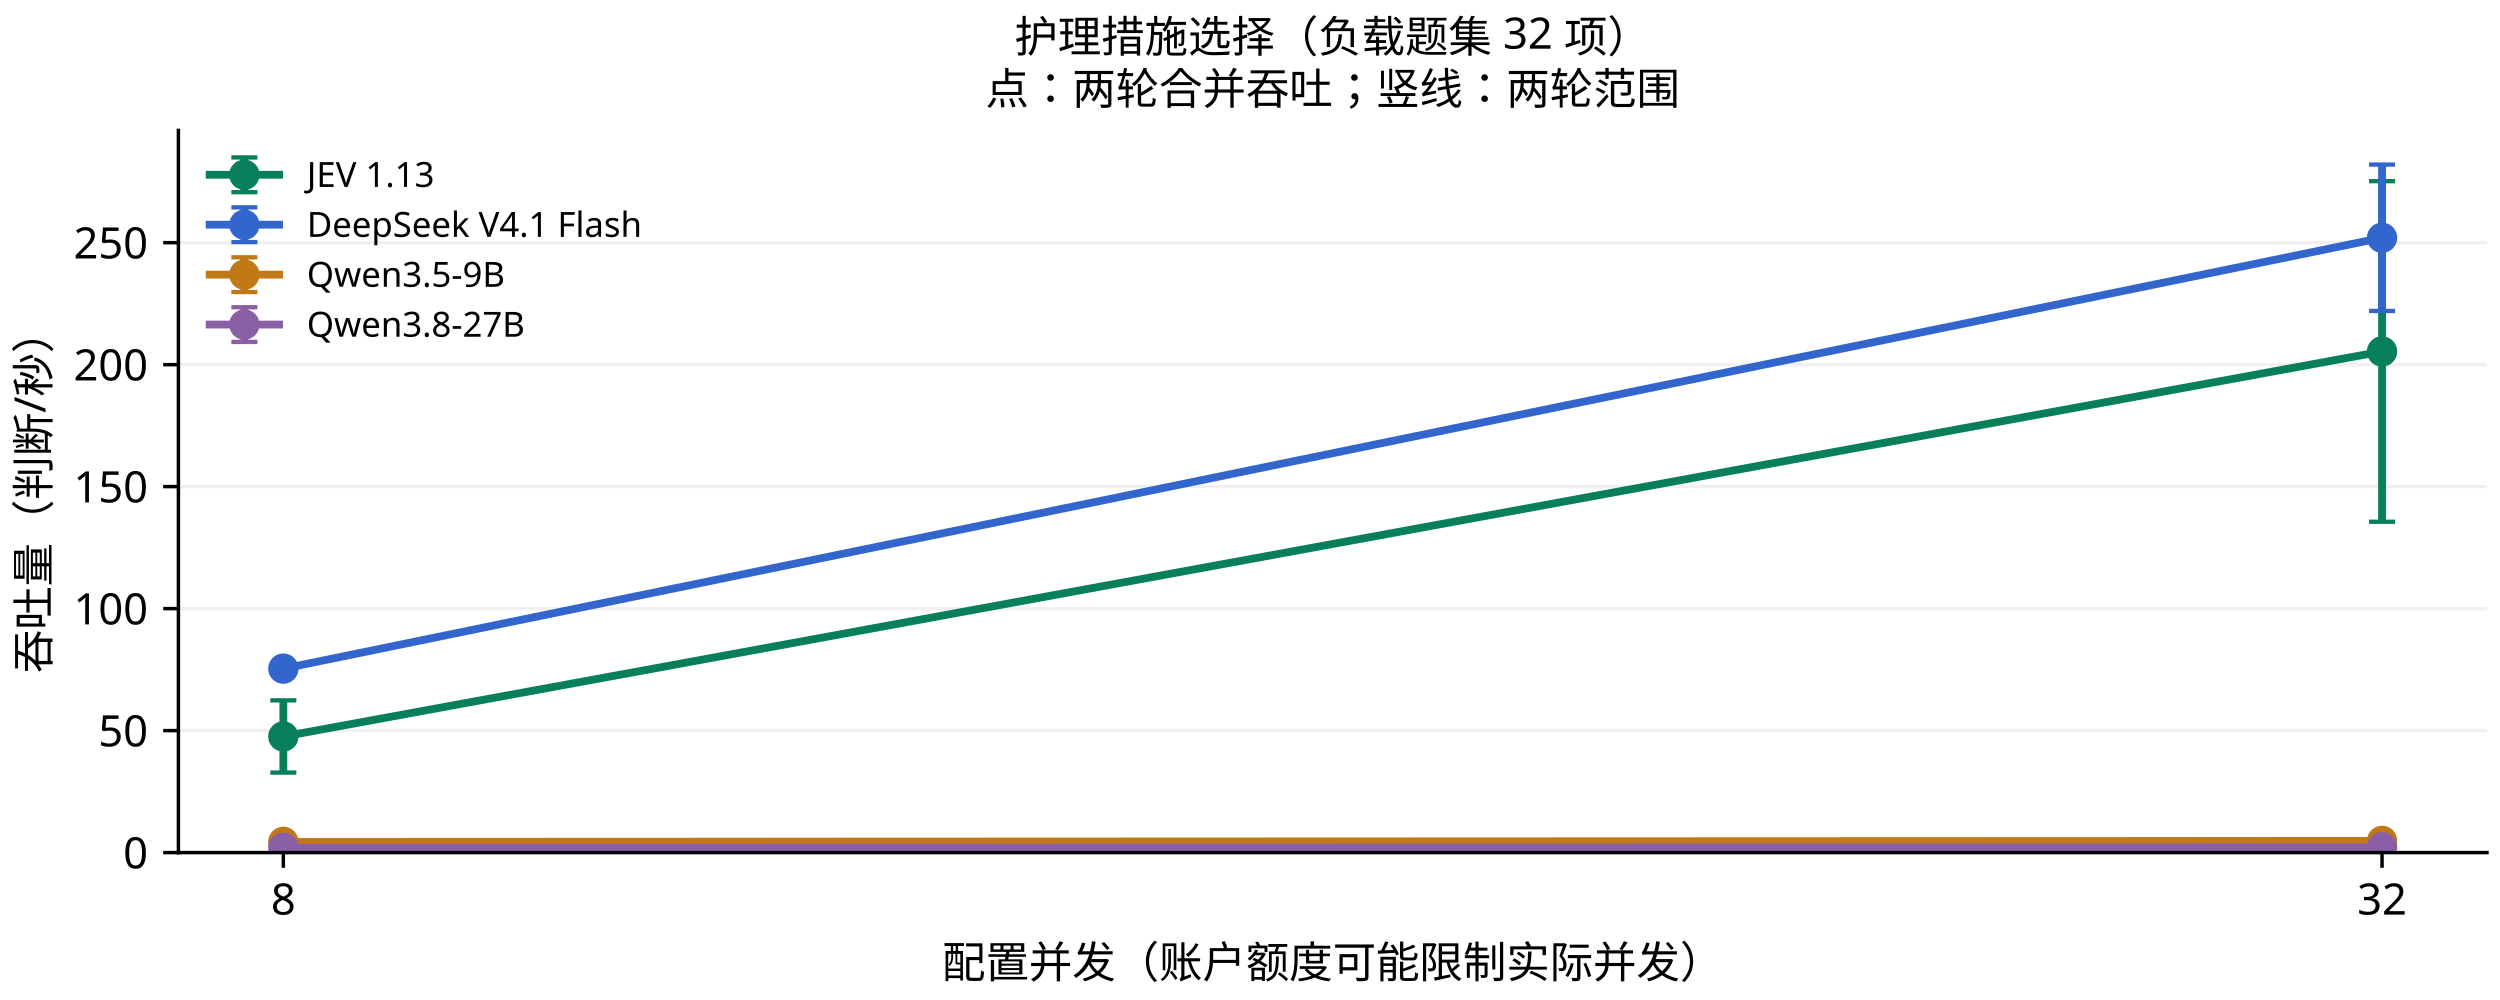
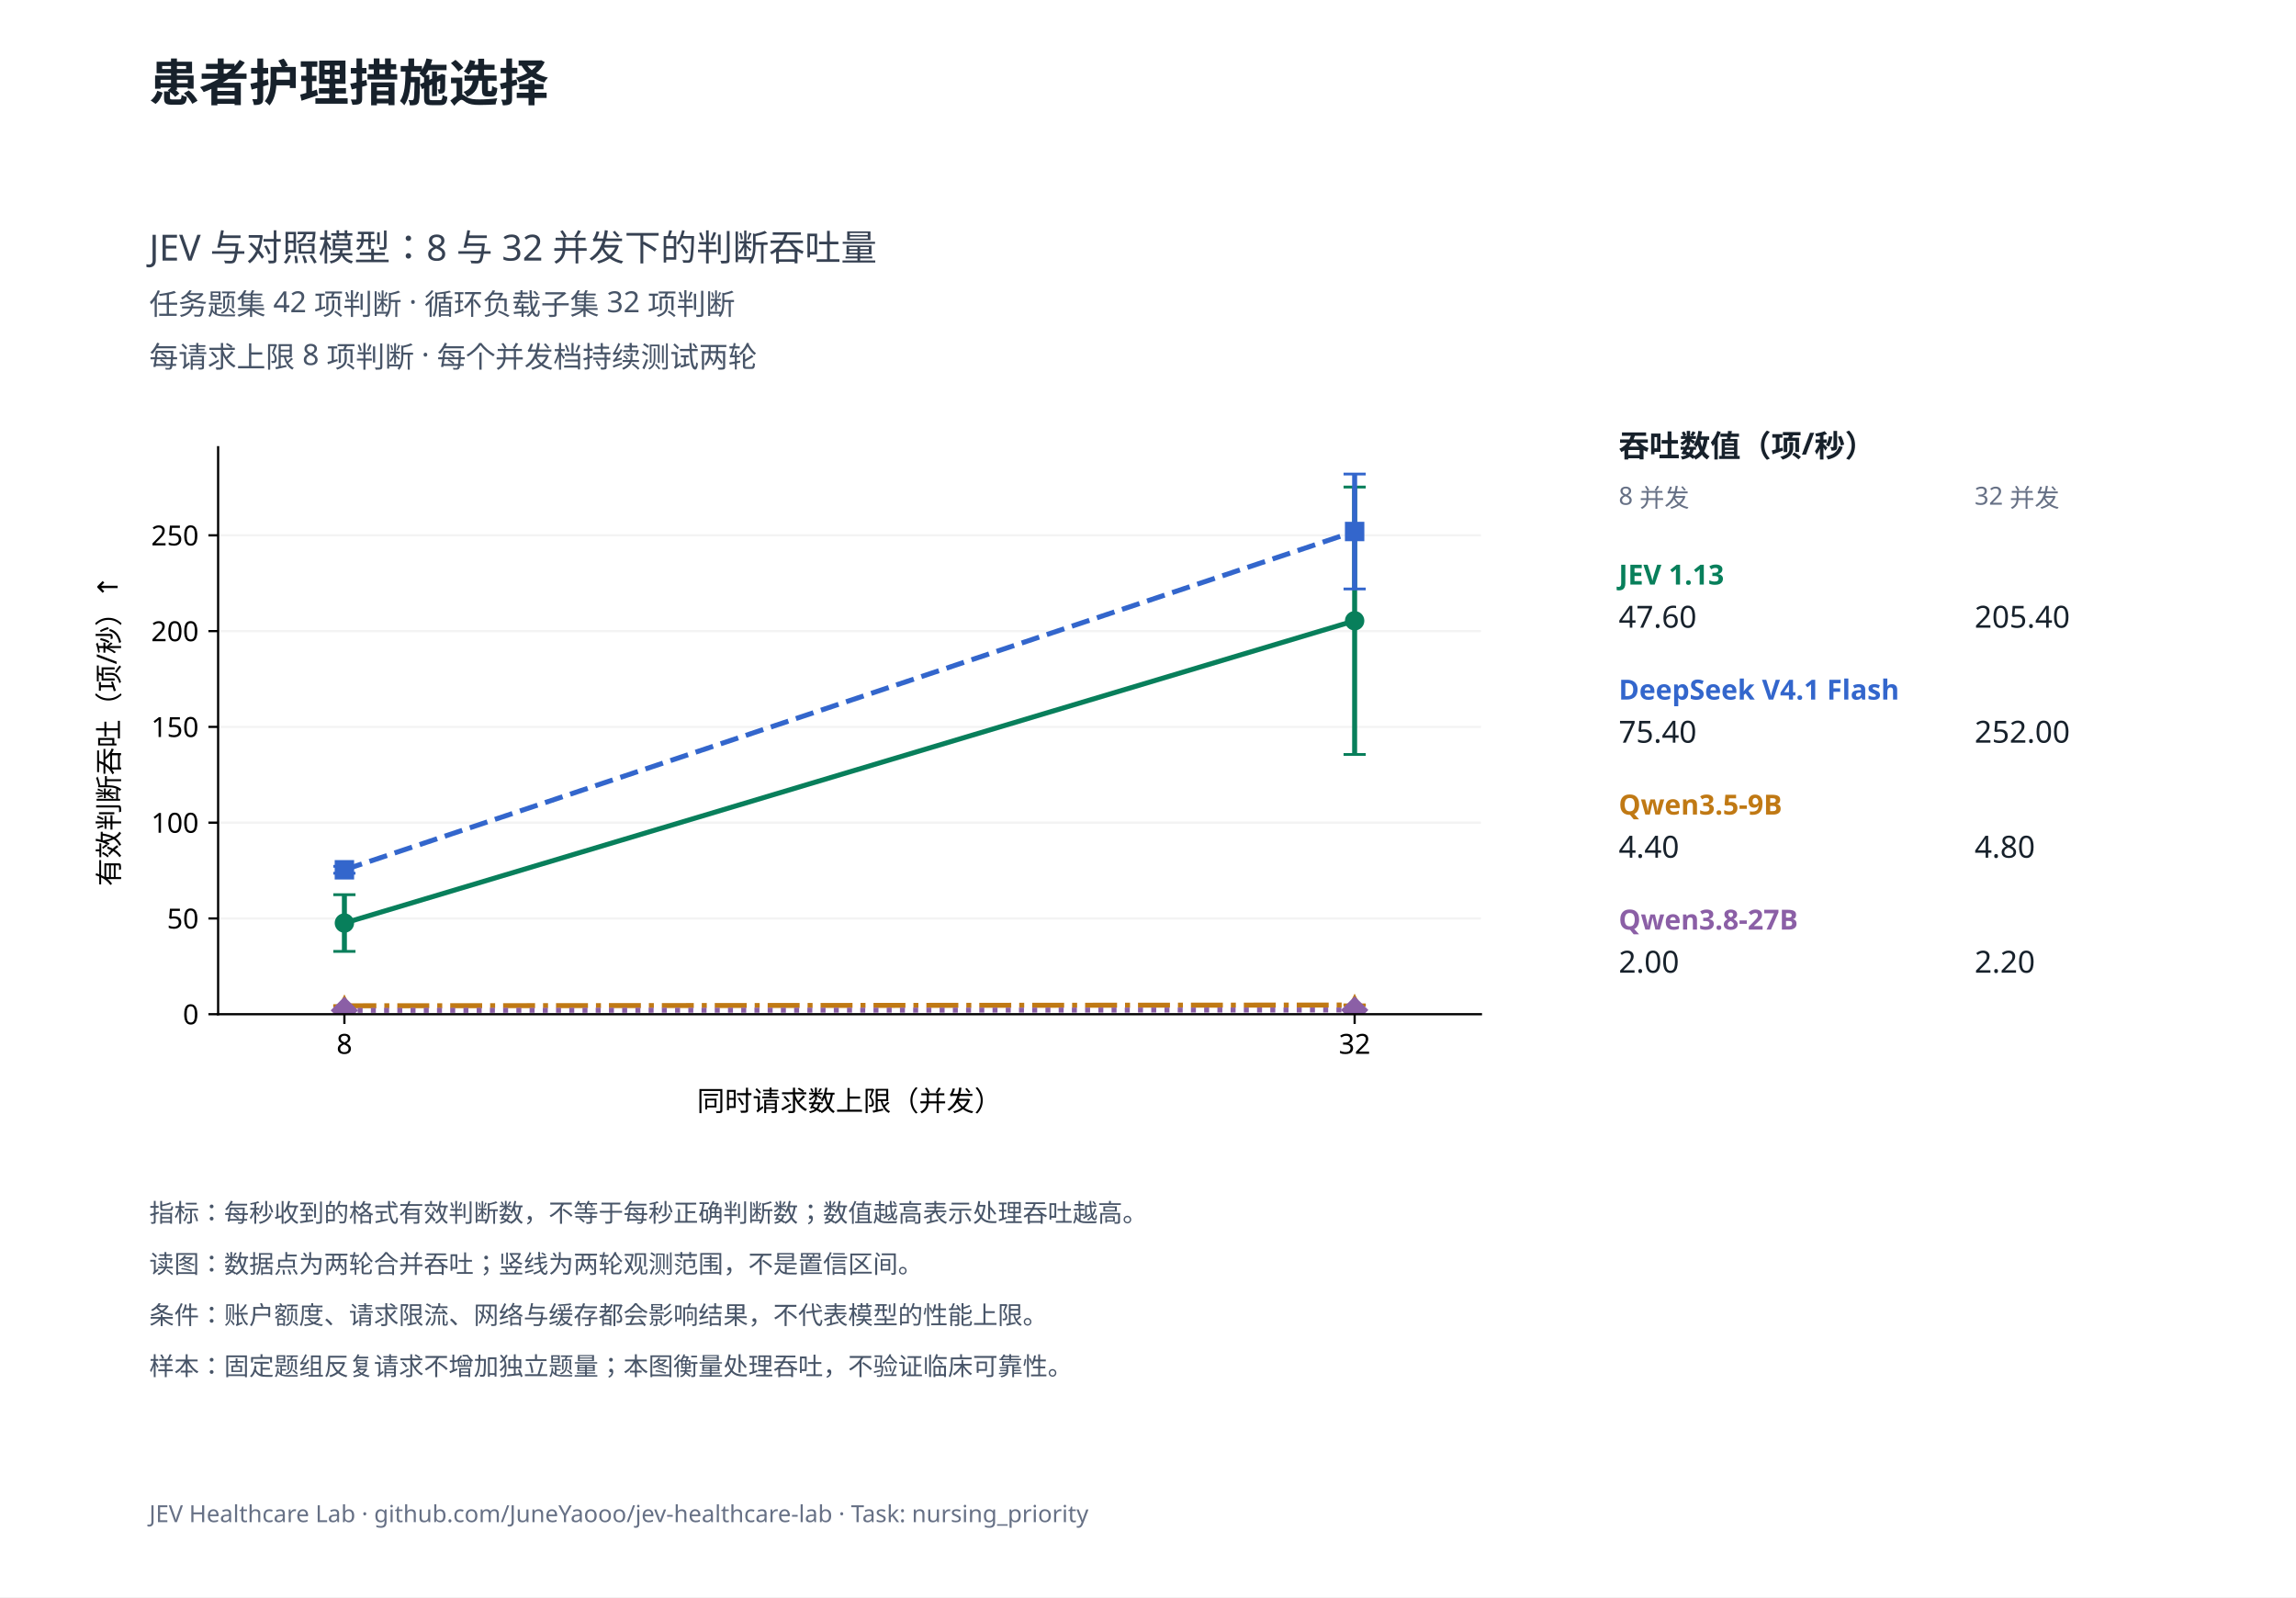
- <svg xmlns="http://www.w3.org/2000/svg" xmlns:xlink="http://www.w3.org/1999/xlink" width="576pt" height="230.4pt" viewBox="0 0 576 230.4" version="1.1">
+ <svg xmlns="http://www.w3.org/2000/svg" xmlns:xlink="http://www.w3.org/1999/xlink" width="828pt" height="576pt" viewBox="0 0 828 576" version="1.1">
  <defs>
    <style type="text/css">*{stroke-linejoin: round; stroke-linecap: butt}</style>
  </defs>
  <g id="figure_1">
    <g id="patch_1">
-       <path d="M 0 230.4 L 576 230.4 L 576 0 L 0 0 z " style="fill: #ffffff" />
+       <path d="M 0 576 L 828 576 L 828 0 L 0 0 z " style="fill: #ffffff" />
    </g>
    <g id="axes_1">
      <g id="patch_2">
-         <path d="M 41.103 196.439 L 573 196.439 L 573 30.047 L 41.103 30.047 z " style="fill: #ffffff" />
+         <path d="M 78.66 365.76 L 534.06 365.76 L 534.06 161.28 L 78.66 161.28 z " style="fill: #ffffff" />
      </g>
      <g id="matplotlib.axis_1">
        <g id="xtick_1">
          <g id="line2d_1">
            <defs>
-               <path id="md4ba113dfa" d="M 0 0 L 0 3.5 " style="stroke: #000000; stroke-width: 0.8" />
+               <path id="m2cac955526" d="M 0 0 L 0 3.5 " style="stroke: #000000; stroke-width: 0.8" />
            </defs>
            <g>
-               <use xlink:href="#md4ba113dfa" x="65.28" y="196.439" style="stroke: #000000; stroke-width: 0.8" />
+               <use xlink:href="#m2cac955526" x="124.2" y="365.76" style="stroke: #000000; stroke-width: 0.8" />
            </g>
          </g>
          <g id="text_1">
-             <text style="font-size: 10px; font-family: 'Arial Unicode MS'; text-anchor: middle" x="65.28" y="210.719" transform="rotate(-0 65.28047 210.7189)">8</text>
+             <text style="font-size: 10px; font-family: 'Arial Unicode MS'; text-anchor: middle" x="124.2" y="380.04" transform="rotate(-0 124.2 380.0403)">8</text>
          </g>
        </g>
        <g id="xtick_2">
          <g id="line2d_2">
            <g>
-               <use xlink:href="#md4ba113dfa" x="548.823" y="196.439" style="stroke: #000000; stroke-width: 0.8" />
+               <use xlink:href="#m2cac955526" x="488.52" y="365.76" style="stroke: #000000; stroke-width: 0.8" />
            </g>
          </g>
          <g id="text_2">
-             <text style="font-size: 10px; font-family: 'Arial Unicode MS'; text-anchor: middle" x="548.823" y="210.719" transform="rotate(-0 548.8227 210.7189)">32</text>
+             <text style="font-size: 10px; font-family: 'Arial Unicode MS'; text-anchor: middle" x="488.52" y="380.04" transform="rotate(-0 488.52 380.0403)">32</text>
          </g>
        </g>
        <g id="text_3">
-           <text style="font-size: 10px; font-family: 'Arial Unicode MS'; text-anchor: middle" x="307.052" y="225.3" transform="rotate(-0 307.0516 225.2998)">配置并发（账户额度可能限制实际并发）</text>
+           <text style="font-size: 10px; font-family: 'Arial Unicode MS'; text-anchor: middle" x="306.36" y="400.621" transform="rotate(-0 306.36 400.6211)">同时请求数上限（并发）</text>
        </g>
      </g>
      <g id="matplotlib.axis_2">
        <g id="ytick_1">
          <g id="line2d_3">
-             <path d="M 41.103 196.439 L 573 196.439 " clip-path="url(#p07539db39d)" style="fill: none; stroke: #b0b0b0; stroke-opacity: 0.18; stroke-width: 0.8; stroke-linecap: square" />
+             <path d="M 78.66 365.76 L 534.06 365.76 " clip-path="url(#p594008b3dc)" style="fill: none; stroke: #b0b0b0; stroke-opacity: 0.16; stroke-width: 0.8; stroke-linecap: square" />
          </g>
          <g id="line2d_4">
            <defs>
-               <path id="m6656206ceb" d="M 0 0 L -3.5 0 " style="stroke: #000000; stroke-width: 0.8" />
+               <path id="m6cc6d38a8a" d="M 0 0 L -3.5 0 " style="stroke: #000000; stroke-width: 0.8" />
            </defs>
            <g>
-               <use xlink:href="#m6656206ceb" x="41.103" y="196.439" style="stroke: #000000; stroke-width: 0.8" />
+               <use xlink:href="#m6cc6d38a8a" x="78.66" y="365.76" style="stroke: #000000; stroke-width: 0.8" />
            </g>
          </g>
          <g id="text_4">
-             <text style="font-size: 10px; font-family: 'Arial Unicode MS'; text-anchor: end" x="34.103" y="200.079" transform="rotate(-0 34.10336 200.0788)">0</text>
+             <text style="font-size: 10px; font-family: 'Arial Unicode MS'; text-anchor: end" x="71.66" y="369.4" transform="rotate(-0 71.66 369.4001)">0</text>
          </g>
        </g>
        <g id="ytick_2">
          <g id="line2d_5">
-             <path d="M 41.103 168.332 L 573 168.332 " clip-path="url(#p07539db39d)" style="fill: none; stroke: #b0b0b0; stroke-opacity: 0.18; stroke-width: 0.8; stroke-linecap: square" />
+             <path d="M 78.66 331.219 L 534.06 331.219 " clip-path="url(#p594008b3dc)" style="fill: none; stroke: #b0b0b0; stroke-opacity: 0.16; stroke-width: 0.8; stroke-linecap: square" />
          </g>
          <g id="line2d_6">
            <g>
-               <use xlink:href="#m6656206ceb" x="41.103" y="168.332" style="stroke: #000000; stroke-width: 0.8" />
+               <use xlink:href="#m6cc6d38a8a" x="78.66" y="331.219" style="stroke: #000000; stroke-width: 0.8" />
            </g>
          </g>
          <g id="text_5">
-             <text style="font-size: 10px; font-family: 'Arial Unicode MS'; text-anchor: end" x="34.103" y="171.972" transform="rotate(-0 34.10336 171.972)">50</text>
+             <text style="font-size: 10px; font-family: 'Arial Unicode MS'; text-anchor: end" x="71.66" y="334.86" transform="rotate(-0 71.66 334.8596)">50</text>
          </g>
        </g>
        <g id="ytick_3">
          <g id="line2d_7">
-             <path d="M 41.103 140.225 L 573 140.225 " clip-path="url(#p07539db39d)" style="fill: none; stroke: #b0b0b0; stroke-opacity: 0.18; stroke-width: 0.8; stroke-linecap: square" />
+             <path d="M 78.66 296.679 L 534.06 296.679 " clip-path="url(#p594008b3dc)" style="fill: none; stroke: #b0b0b0; stroke-opacity: 0.16; stroke-width: 0.8; stroke-linecap: square" />
          </g>
          <g id="line2d_8">
            <g>
-               <use xlink:href="#m6656206ceb" x="41.103" y="140.225" style="stroke: #000000; stroke-width: 0.8" />
+               <use xlink:href="#m6cc6d38a8a" x="78.66" y="296.679" style="stroke: #000000; stroke-width: 0.8" />
            </g>
          </g>
          <g id="text_6">
-             <text style="font-size: 10px; font-family: 'Arial Unicode MS'; text-anchor: end" x="34.103" y="143.865" transform="rotate(-0 34.10336 143.8652)">100</text>
+             <text style="font-size: 10px; font-family: 'Arial Unicode MS'; text-anchor: end" x="71.66" y="300.319" transform="rotate(-0 71.66 300.3191)">100</text>
          </g>
        </g>
        <g id="ytick_4">
          <g id="line2d_9">
-             <path d="M 41.103 112.118 L 573 112.118 " clip-path="url(#p07539db39d)" style="fill: none; stroke: #b0b0b0; stroke-opacity: 0.18; stroke-width: 0.8; stroke-linecap: square" />
+             <path d="M 78.66 262.138 L 534.06 262.138 " clip-path="url(#p594008b3dc)" style="fill: none; stroke: #b0b0b0; stroke-opacity: 0.16; stroke-width: 0.8; stroke-linecap: square" />
          </g>
          <g id="line2d_10">
            <g>
-               <use xlink:href="#m6656206ceb" x="41.103" y="112.118" style="stroke: #000000; stroke-width: 0.8" />
+               <use xlink:href="#m6cc6d38a8a" x="78.66" y="262.138" style="stroke: #000000; stroke-width: 0.8" />
            </g>
          </g>
          <g id="text_7">
-             <text style="font-size: 10px; font-family: 'Arial Unicode MS'; text-anchor: end" x="34.103" y="115.758" transform="rotate(-0 34.10336 115.7584)">150</text>
+             <text style="font-size: 10px; font-family: 'Arial Unicode MS'; text-anchor: end" x="71.66" y="265.779" transform="rotate(-0 71.66 265.7785)">150</text>
          </g>
        </g>
        <g id="ytick_5">
          <g id="line2d_11">
-             <path d="M 41.103 84.012 L 573 84.012 " clip-path="url(#p07539db39d)" style="fill: none; stroke: #b0b0b0; stroke-opacity: 0.18; stroke-width: 0.8; stroke-linecap: square" />
+             <path d="M 78.66 227.598 L 534.06 227.598 " clip-path="url(#p594008b3dc)" style="fill: none; stroke: #b0b0b0; stroke-opacity: 0.16; stroke-width: 0.8; stroke-linecap: square" />
          </g>
          <g id="line2d_12">
            <g>
-               <use xlink:href="#m6656206ceb" x="41.103" y="84.012" style="stroke: #000000; stroke-width: 0.8" />
+               <use xlink:href="#m6cc6d38a8a" x="78.66" y="227.598" style="stroke: #000000; stroke-width: 0.8" />
            </g>
          </g>
          <g id="text_8">
-             <text style="font-size: 10px; font-family: 'Arial Unicode MS'; text-anchor: end" x="34.103" y="87.652" transform="rotate(-0 34.10336 87.65167)">200</text>
+             <text style="font-size: 10px; font-family: 'Arial Unicode MS'; text-anchor: end" x="71.66" y="231.238" transform="rotate(-0 71.66 231.238)">200</text>
          </g>
        </g>
        <g id="ytick_6">
          <g id="line2d_13">
-             <path d="M 41.103 55.905 L 573 55.905 " clip-path="url(#p07539db39d)" style="fill: none; stroke: #b0b0b0; stroke-opacity: 0.18; stroke-width: 0.8; stroke-linecap: square" />
+             <path d="M 78.66 193.057 L 534.06 193.057 " clip-path="url(#p594008b3dc)" style="fill: none; stroke: #b0b0b0; stroke-opacity: 0.16; stroke-width: 0.8; stroke-linecap: square" />
          </g>
          <g id="line2d_14">
            <g>
-               <use xlink:href="#m6656206ceb" x="41.103" y="55.905" style="stroke: #000000; stroke-width: 0.8" />
+               <use xlink:href="#m6cc6d38a8a" x="78.66" y="193.057" style="stroke: #000000; stroke-width: 0.8" />
            </g>
          </g>
          <g id="text_9">
-             <text style="font-size: 10px; font-family: 'Arial Unicode MS'; text-anchor: end" x="34.103" y="59.545" transform="rotate(-0 34.10336 59.5449)">250</text>
+             <text style="font-size: 10px; font-family: 'Arial Unicode MS'; text-anchor: end" x="71.66" y="196.697" transform="rotate(-0 71.66 196.6974)">250</text>
          </g>
        </g>
        <g id="text_10">
-           <text style="font-size: 10px; font-family: 'Arial Unicode MS'; text-anchor: middle" x="11.321" y="113.243" transform="rotate(-90 11.32055 113.2426)">吞吐量（判断/秒）</text>
+           <text style="font-size: 10px; font-family: 'Arial Unicode MS'; text-anchor: middle" x="42.877" y="263.52" transform="rotate(-90 42.87719 263.52)">有效判断吞吐（项/秒）↑</text>
        </g>
      </g>
      <g id="LineCollection_1">
-         <path d="M 65.28 178.001 L 65.28 161.361 " clip-path="url(#p07539db39d)" style="fill: none; stroke: #087f5b; stroke-width: 1.8" />
-         <path d="M 548.823 120.213 L 548.823 41.739 " clip-path="url(#p07539db39d)" style="fill: none; stroke: #087f5b; stroke-width: 1.8" />
+         <path d="M 124.2 343.101 L 124.2 322.653 " clip-path="url(#p594008b3dc)" style="fill: none; stroke: #087f5b; stroke-width: 1.8" />
+         <path d="M 488.52 272.086 L 488.52 175.649 " clip-path="url(#p594008b3dc)" style="fill: none; stroke: #087f5b; stroke-width: 1.8" />
      </g>
      <g id="line2d_15">
        <defs>
-           <path id="m0d1a31d512" d="M 3 0 L -3 -0 " style="stroke: #087f5b" />
-         </defs>
-         <g clip-path="url(#p07539db39d)">
-           <use xlink:href="#m0d1a31d512" x="65.28" y="178.001" style="fill: #087f5b; stroke: #087f5b" />
-           <use xlink:href="#m0d1a31d512" x="548.823" y="120.213" style="fill: #087f5b; stroke: #087f5b" />
+           <path id="m3888f62fde" d="M 4 0 L -4 -0 " style="stroke: #087f5b" />
+         </defs>
+         <g clip-path="url(#p594008b3dc)">
+           <use xlink:href="#m3888f62fde" x="124.2" y="343.101" style="fill: #087f5b; stroke: #087f5b" />
+           <use xlink:href="#m3888f62fde" x="488.52" y="272.086" style="fill: #087f5b; stroke: #087f5b" />
        </g>
      </g>
      <g id="line2d_16">
-         <g clip-path="url(#p07539db39d)">
-           <use xlink:href="#m0d1a31d512" x="65.28" y="161.361" style="fill: #087f5b; stroke: #087f5b" />
-           <use xlink:href="#m0d1a31d512" x="548.823" y="41.739" style="fill: #087f5b; stroke: #087f5b" />
+         <g clip-path="url(#p594008b3dc)">
+           <use xlink:href="#m3888f62fde" x="124.2" y="322.653" style="fill: #087f5b; stroke: #087f5b" />
+           <use xlink:href="#m3888f62fde" x="488.52" y="175.649" style="fill: #087f5b; stroke: #087f5b" />
        </g>
      </g>
      <g id="LineCollection_2">
-         <path d="M 65.28 155.065 L 65.28 153.042 " clip-path="url(#p07539db39d)" style="fill: none; stroke: #3366cc; stroke-width: 1.8" />
-         <path d="M 548.823 71.645 L 548.823 37.916 " clip-path="url(#p07539db39d)" style="fill: none; stroke: #3366cc; stroke-width: 1.8" />
+         <path d="M 124.2 314.916 L 124.2 312.429 " clip-path="url(#p594008b3dc)" style="fill: none; stroke: #3366cc; stroke-width: 1.8" />
+         <path d="M 488.52 212.4 L 488.52 170.951 " clip-path="url(#p594008b3dc)" style="fill: none; stroke: #3366cc; stroke-width: 1.8" />
      </g>
      <g id="line2d_17">
        <defs>
-           <path id="m417dc2130c" d="M 3 0 L -3 -0 " style="stroke: #3366cc" />
-         </defs>
-         <g clip-path="url(#p07539db39d)">
-           <use xlink:href="#m417dc2130c" x="65.28" y="155.065" style="fill: #3366cc; stroke: #3366cc" />
-           <use xlink:href="#m417dc2130c" x="548.823" y="71.645" style="fill: #3366cc; stroke: #3366cc" />
+           <path id="ma02be16d37" d="M 4 0 L -4 -0 " style="stroke: #3366cc" />
+         </defs>
+         <g clip-path="url(#p594008b3dc)">
+           <use xlink:href="#ma02be16d37" x="124.2" y="314.916" style="fill: #3366cc; stroke: #3366cc" />
+           <use xlink:href="#ma02be16d37" x="488.52" y="212.4" style="fill: #3366cc; stroke: #3366cc" />
        </g>
      </g>
      <g id="line2d_18">
-         <g clip-path="url(#p07539db39d)">
-           <use xlink:href="#m417dc2130c" x="65.28" y="153.042" style="fill: #3366cc; stroke: #3366cc" />
-           <use xlink:href="#m417dc2130c" x="548.823" y="37.916" style="fill: #3366cc; stroke: #3366cc" />
+         <g clip-path="url(#p594008b3dc)">
+           <use xlink:href="#ma02be16d37" x="124.2" y="312.429" style="fill: #3366cc; stroke: #3366cc" />
+           <use xlink:href="#ma02be16d37" x="488.52" y="170.951" style="fill: #3366cc; stroke: #3366cc" />
        </g>
      </g>
      <g id="LineCollection_3">
-         <path d="M 65.28 193.965 L 65.28 193.965 " clip-path="url(#p07539db39d)" style="fill: none; stroke: #c07914; stroke-width: 1.8" />
-         <path d="M 548.823 193.74 L 548.823 193.74 " clip-path="url(#p07539db39d)" style="fill: none; stroke: #c07914; stroke-width: 1.8" />
+         <path d="M 124.2 362.72 L 124.2 362.72 " clip-path="url(#p594008b3dc)" style="fill: none; stroke: #c07914; stroke-width: 1.8" />
+         <path d="M 488.52 362.444 L 488.52 362.444 " clip-path="url(#p594008b3dc)" style="fill: none; stroke: #c07914; stroke-width: 1.8" />
      </g>
      <g id="line2d_19">
        <defs>
-           <path id="meb4e0515c0" d="M 3 0 L -3 -0 " style="stroke: #c07914" />
-         </defs>
-         <g clip-path="url(#p07539db39d)">
-           <use xlink:href="#meb4e0515c0" x="65.28" y="193.965" style="fill: #c07914; stroke: #c07914" />
-           <use xlink:href="#meb4e0515c0" x="548.823" y="193.74" style="fill: #c07914; stroke: #c07914" />
+           <path id="m2f9472f4c3" d="M 4 0 L -4 -0 " style="stroke: #c07914" />
+         </defs>
+         <g clip-path="url(#p594008b3dc)">
+           <use xlink:href="#m2f9472f4c3" x="124.2" y="362.72" style="fill: #c07914; stroke: #c07914" />
+           <use xlink:href="#m2f9472f4c3" x="488.52" y="362.444" style="fill: #c07914; stroke: #c07914" />
        </g>
      </g>
      <g id="line2d_20">
-         <g clip-path="url(#p07539db39d)">
-           <use xlink:href="#meb4e0515c0" x="65.28" y="193.965" style="fill: #c07914; stroke: #c07914" />
-           <use xlink:href="#meb4e0515c0" x="548.823" y="193.74" style="fill: #c07914; stroke: #c07914" />
+         <g clip-path="url(#p594008b3dc)">
+           <use xlink:href="#m2f9472f4c3" x="124.2" y="362.72" style="fill: #c07914; stroke: #c07914" />
+           <use xlink:href="#m2f9472f4c3" x="488.52" y="362.444" style="fill: #c07914; stroke: #c07914" />
        </g>
      </g>
      <g id="LineCollection_4">
-         <path d="M 65.28 195.314 L 65.28 195.314 " clip-path="url(#p07539db39d)" style="fill: none; stroke: #8b5fa6; stroke-width: 1.8" />
-         <path d="M 548.823 195.314 L 548.823 195.09 " clip-path="url(#p07539db39d)" style="fill: none; stroke: #8b5fa6; stroke-width: 1.8" />
+         <path d="M 124.2 364.378 L 124.2 364.378 " clip-path="url(#p594008b3dc)" style="fill: none; stroke: #8b5fa6; stroke-width: 1.8" />
+         <path d="M 488.52 364.378 L 488.52 364.102 " clip-path="url(#p594008b3dc)" style="fill: none; stroke: #8b5fa6; stroke-width: 1.8" />
      </g>
      <g id="line2d_21">
        <defs>
-           <path id="mb326a6a79f" d="M 3 0 L -3 -0 " style="stroke: #8b5fa6" />
-         </defs>
-         <g clip-path="url(#p07539db39d)">
-           <use xlink:href="#mb326a6a79f" x="65.28" y="195.314" style="fill: #8b5fa6; stroke: #8b5fa6" />
-           <use xlink:href="#mb326a6a79f" x="548.823" y="195.314" style="fill: #8b5fa6; stroke: #8b5fa6" />
+           <path id="m5a82607447" d="M 4 0 L -4 -0 " style="stroke: #8b5fa6" />
+         </defs>
+         <g clip-path="url(#p594008b3dc)">
+           <use xlink:href="#m5a82607447" x="124.2" y="364.378" style="fill: #8b5fa6; stroke: #8b5fa6" />
+           <use xlink:href="#m5a82607447" x="488.52" y="364.378" style="fill: #8b5fa6; stroke: #8b5fa6" />
        </g>
      </g>
      <g id="line2d_22">
-         <g clip-path="url(#p07539db39d)">
-           <use xlink:href="#mb326a6a79f" x="65.28" y="195.314" style="fill: #8b5fa6; stroke: #8b5fa6" />
-           <use xlink:href="#mb326a6a79f" x="548.823" y="195.09" style="fill: #8b5fa6; stroke: #8b5fa6" />
+         <g clip-path="url(#p594008b3dc)">
+           <use xlink:href="#m5a82607447" x="124.2" y="364.378" style="fill: #8b5fa6; stroke: #8b5fa6" />
+           <use xlink:href="#m5a82607447" x="488.52" y="364.102" style="fill: #8b5fa6; stroke: #8b5fa6" />
        </g>
      </g>
      <g id="line2d_23">
-         <path d="M 65.28 169.681 L 548.823 80.976 " clip-path="url(#p07539db39d)" style="fill: none; stroke: #087f5b; stroke-width: 1.8; stroke-linecap: square" />
-         <defs>
-           <path id="m5ee6f826e1" d="M 0 3 C 0.796 3 1.559 2.684 2.121 2.121 C 2.684 1.559 3 0.796 3 0 C 3 -0.796 2.684 -1.559 2.121 -2.121 C 1.559 -2.684 0.796 -3 0 -3 C -0.796 -3 -1.559 -2.684 -2.121 -2.121 C -2.684 -1.559 -3 -0.796 -3 0 C -3 0.796 -2.684 1.559 -2.121 2.121 C -1.559 2.684 -0.796 3 0 3 z " style="stroke: #087f5b" />
-         </defs>
-         <g clip-path="url(#p07539db39d)">
-           <use xlink:href="#m5ee6f826e1" x="65.28" y="169.681" style="fill: #087f5b; stroke: #087f5b" />
-           <use xlink:href="#m5ee6f826e1" x="548.823" y="80.976" style="fill: #087f5b; stroke: #087f5b" />
+         <path d="M 124.2 332.877 L 488.52 223.867 " clip-path="url(#p594008b3dc)" style="fill: none; stroke: #087f5b; stroke-width: 1.8; stroke-linecap: square" />
+         <defs>
+           <path id="m2c42672964" d="M 0 3 C 0.796 3 1.559 2.684 2.121 2.121 C 2.684 1.559 3 0.796 3 0 C 3 -0.796 2.684 -1.559 2.121 -2.121 C 1.559 -2.684 0.796 -3 0 -3 C -0.796 -3 -1.559 -2.684 -2.121 -2.121 C -2.684 -1.559 -3 -0.796 -3 0 C -3 0.796 -2.684 1.559 -2.121 2.121 C -1.559 2.684 -0.796 3 0 3 z " style="stroke: #087f5b" />
+         </defs>
+         <g clip-path="url(#p594008b3dc)">
+           <use xlink:href="#m2c42672964" x="124.2" y="332.877" style="fill: #087f5b; stroke: #087f5b" />
+           <use xlink:href="#m2c42672964" x="488.52" y="223.867" style="fill: #087f5b; stroke: #087f5b" />
        </g>
      </g>
      <g id="line2d_24">
-         <path d="M 65.28 154.054 L 548.823 54.78 " clip-path="url(#p07539db39d)" style="fill: none; stroke: #3366cc; stroke-width: 1.8; stroke-linecap: square" />
-         <defs>
-           <path id="m2e45149eed" d="M 0 3 C 0.796 3 1.559 2.684 2.121 2.121 C 2.684 1.559 3 0.796 3 0 C 3 -0.796 2.684 -1.559 2.121 -2.121 C 1.559 -2.684 0.796 -3 0 -3 C -0.796 -3 -1.559 -2.684 -2.121 -2.121 C -2.684 -1.559 -3 -0.796 -3 0 C -3 0.796 -2.684 1.559 -2.121 2.121 C -1.559 2.684 -0.796 3 0 3 z " style="stroke: #3366cc" />
-         </defs>
-         <g clip-path="url(#p07539db39d)">
-           <use xlink:href="#m2e45149eed" x="65.28" y="154.054" style="fill: #3366cc; stroke: #3366cc" />
-           <use xlink:href="#m2e45149eed" x="548.823" y="54.78" style="fill: #3366cc; stroke: #3366cc" />
+         <path d="M 124.2 313.673 L 488.52 191.676 " clip-path="url(#p594008b3dc)" style="fill: none; stroke-dasharray: 6.66,2.88; stroke-dashoffset: 0; stroke: #3366cc; stroke-width: 1.8" />
+         <defs>
+           <path id="m78ea12d88b" d="M -3 3 L 3 3 L 3 -3 L -3 -3 z " style="stroke: #3366cc; stroke-linejoin: miter" />
+         </defs>
+         <g clip-path="url(#p594008b3dc)">
+           <use xlink:href="#m78ea12d88b" x="124.2" y="313.673" style="fill: #3366cc; stroke: #3366cc; stroke-linejoin: miter" />
+           <use xlink:href="#m78ea12d88b" x="488.52" y="191.676" style="fill: #3366cc; stroke: #3366cc; stroke-linejoin: miter" />
        </g>
      </g>
      <g id="line2d_25">
-         <path d="M 65.28 193.965 L 548.823 193.74 " clip-path="url(#p07539db39d)" style="fill: none; stroke: #c07914; stroke-width: 1.8; stroke-linecap: square" />
-         <defs>
-           <path id="mc7e613c4c2" d="M 0 3 C 0.796 3 1.559 2.684 2.121 2.121 C 2.684 1.559 3 0.796 3 0 C 3 -0.796 2.684 -1.559 2.121 -2.121 C 1.559 -2.684 0.796 -3 0 -3 C -0.796 -3 -1.559 -2.684 -2.121 -2.121 C -2.684 -1.559 -3 -0.796 -3 0 C -3 0.796 -2.684 1.559 -2.121 2.121 C -1.559 2.684 -0.796 3 0 3 z " style="stroke: #c07914" />
-         </defs>
-         <g clip-path="url(#p07539db39d)">
-           <use xlink:href="#mc7e613c4c2" x="65.28" y="193.965" style="fill: #c07914; stroke: #c07914" />
-           <use xlink:href="#mc7e613c4c2" x="548.823" y="193.74" style="fill: #c07914; stroke: #c07914" />
+         <path d="M 124.2 362.72 L 488.52 362.444 " clip-path="url(#p594008b3dc)" style="fill: none; stroke-dasharray: 11.52,2.88,1.8,2.88; stroke-dashoffset: 0; stroke: #c07914; stroke-width: 1.8" />
+         <defs>
+           <path id="ma60b8f3401" d="M 0 -3 L -3 3 L 3 3 z " style="stroke: #c07914; stroke-linejoin: miter" />
+         </defs>
+         <g clip-path="url(#p594008b3dc)">
+           <use xlink:href="#ma60b8f3401" x="124.2" y="362.72" style="fill: #c07914; stroke: #c07914; stroke-linejoin: miter" />
+           <use xlink:href="#ma60b8f3401" x="488.52" y="362.444" style="fill: #c07914; stroke: #c07914; stroke-linejoin: miter" />
        </g>
      </g>
      <g id="line2d_26">
-         <path d="M 65.28 195.314 L 548.823 195.202 " clip-path="url(#p07539db39d)" style="fill: none; stroke: #8b5fa6; stroke-width: 1.8; stroke-linecap: square" />
-         <defs>
-           <path id="m73d2ff0111" d="M 0 3 C 0.796 3 1.559 2.684 2.121 2.121 C 2.684 1.559 3 0.796 3 0 C 3 -0.796 2.684 -1.559 2.121 -2.121 C 1.559 -2.684 0.796 -3 0 -3 C -0.796 -3 -1.559 -2.684 -2.121 -2.121 C -2.684 -1.559 -3 -0.796 -3 0 C -3 0.796 -2.684 1.559 -2.121 2.121 C -1.559 2.684 -0.796 3 0 3 z " style="stroke: #8b5fa6" />
-         </defs>
-         <g clip-path="url(#p07539db39d)">
-           <use xlink:href="#m73d2ff0111" x="65.28" y="195.314" style="fill: #8b5fa6; stroke: #8b5fa6" />
-           <use xlink:href="#m73d2ff0111" x="548.823" y="195.202" style="fill: #8b5fa6; stroke: #8b5fa6" />
+         <path d="M 124.2 364.378 L 488.52 364.24 " clip-path="url(#p594008b3dc)" style="fill: none; stroke-dasharray: 1.8,2.97; stroke-dashoffset: 0; stroke: #8b5fa6; stroke-width: 1.8" />
+         <defs>
+           <path id="m2dbf43900d" d="M -0 4.243 L 4.243 0 L 0 -4.243 L -4.243 -0 z " style="stroke: #8b5fa6; stroke-linejoin: miter" />
+         </defs>
+         <g clip-path="url(#p594008b3dc)">
+           <use xlink:href="#m2dbf43900d" x="124.2" y="364.378" style="fill: #8b5fa6; stroke: #8b5fa6; stroke-linejoin: miter" />
+           <use xlink:href="#m2dbf43900d" x="488.52" y="364.24" style="fill: #8b5fa6; stroke: #8b5fa6; stroke-linejoin: miter" />
        </g>
      </g>
      <g id="patch_3">
-         <path d="M 41.103 196.439 L 41.103 30.047 " style="fill: none; stroke: #000000; stroke-width: 0.8; stroke-linejoin: miter; stroke-linecap: square" />
+         <path d="M 78.66 365.76 L 78.66 161.28 " style="fill: none; stroke: #000000; stroke-width: 0.8; stroke-linejoin: miter; stroke-linecap: square" />
      </g>
      <g id="patch_4">
-         <path d="M 41.103 196.439 L 573 196.439 " style="fill: none; stroke: #000000; stroke-width: 0.8; stroke-linejoin: miter; stroke-linecap: square" />
-       </g>
-       <g id="text_11">
-         <text style="font-size: 10px; font-family: 'Arial Unicode MS'" transform="translate(233.7125 12.03911)">护理措施选择（负载题集 32 项）</text>
-         <text style="font-size: 10px; font-family: 'Arial Unicode MS'" transform="translate(227.0516 24.04653)">点：两轮合并吞吐；竖线：两轮范围</text>
-       </g>
-       <g id="legend_1">
-         <g id="LineCollection_5">
-           <path d="M 56.303 44.271 L 56.303 36.271 " style="fill: none; stroke: #087f5b; stroke-width: 1.8" />
-         </g>
-         <g id="line2d_27">
-           <g>
-             <use xlink:href="#m0d1a31d512" x="56.303" y="44.271" style="fill: #087f5b; stroke: #087f5b" />
-           </g>
-         </g>
-         <g id="line2d_28">
-           <g>
-             <use xlink:href="#m0d1a31d512" x="56.303" y="36.271" style="fill: #087f5b; stroke: #087f5b" />
-           </g>
-         </g>
-         <g id="line2d_29">
-           <path d="M 48.303 40.271 L 64.303 40.271 " style="fill: none; stroke: #087f5b; stroke-width: 1.8; stroke-linecap: square" />
-         </g>
-         <g id="line2d_30">
-           <g>
-             <use xlink:href="#m5ee6f826e1" x="56.303" y="40.271" style="fill: #087f5b; stroke: #087f5b" />
-           </g>
-         </g>
-         <g id="text_12">
-           <text style="font-size: 8px; font-family: 'Arial Unicode MS'; text-anchor: start" x="70.703" y="43.071" transform="rotate(-0 70.70337 43.07075)">JEV 1.13</text>
-         </g>
-         <g id="LineCollection_6">
-           <path d="M 56.303 55.775 L 56.303 47.775 " style="fill: none; stroke: #3366cc; stroke-width: 1.8" />
-         </g>
-         <g id="line2d_31">
-           <g>
-             <use xlink:href="#m417dc2130c" x="56.303" y="55.775" style="fill: #3366cc; stroke: #3366cc" />
-           </g>
-         </g>
-         <g id="line2d_32">
-           <g>
-             <use xlink:href="#m417dc2130c" x="56.303" y="47.775" style="fill: #3366cc; stroke: #3366cc" />
-           </g>
-         </g>
-         <g id="line2d_33">
-           <path d="M 48.303 51.775 L 64.303 51.775 " style="fill: none; stroke: #3366cc; stroke-width: 1.8; stroke-linecap: square" />
-         </g>
-         <g id="line2d_34">
-           <g>
-             <use xlink:href="#m2e45149eed" x="56.303" y="51.775" style="fill: #3366cc; stroke: #3366cc" />
-           </g>
-         </g>
-         <g id="text_13">
-           <text style="font-size: 8px; font-family: 'Arial Unicode MS'; text-anchor: start" x="70.703" y="54.575" transform="rotate(-0 70.70337 54.57465)">DeepSeek V4.1 Flash</text>
-         </g>
-         <g id="LineCollection_7">
-           <path d="M 56.303 67.279 L 56.303 59.279 " style="fill: none; stroke: #c07914; stroke-width: 1.8" />
-         </g>
-         <g id="line2d_35">
-           <g>
-             <use xlink:href="#meb4e0515c0" x="56.303" y="67.279" style="fill: #c07914; stroke: #c07914" />
-           </g>
-         </g>
-         <g id="line2d_36">
-           <g>
-             <use xlink:href="#meb4e0515c0" x="56.303" y="59.279" style="fill: #c07914; stroke: #c07914" />
-           </g>
-         </g>
-         <g id="line2d_37">
-           <path d="M 48.303 63.279 L 64.303 63.279 " style="fill: none; stroke: #c07914; stroke-width: 1.8; stroke-linecap: square" />
-         </g>
-         <g id="line2d_38">
-           <g>
-             <use xlink:href="#mc7e613c4c2" x="56.303" y="63.279" style="fill: #c07914; stroke: #c07914" />
-           </g>
-         </g>
-         <g id="text_14">
-           <text style="font-size: 8px; font-family: 'Arial Unicode MS'; text-anchor: start" x="70.703" y="66.079" transform="rotate(-0 70.70337 66.07856)">Qwen3.5-9B</text>
-         </g>
-         <g id="LineCollection_8">
-           <path d="M 56.303 78.782 L 56.303 70.782 " style="fill: none; stroke: #8b5fa6; stroke-width: 1.8" />
-         </g>
-         <g id="line2d_39">
-           <g>
-             <use xlink:href="#mb326a6a79f" x="56.303" y="78.782" style="fill: #8b5fa6; stroke: #8b5fa6" />
-           </g>
-         </g>
-         <g id="line2d_40">
-           <g>
-             <use xlink:href="#mb326a6a79f" x="56.303" y="70.782" style="fill: #8b5fa6; stroke: #8b5fa6" />
-           </g>
-         </g>
-         <g id="line2d_41">
-           <path d="M 48.303 74.782 L 64.303 74.782 " style="fill: none; stroke: #8b5fa6; stroke-width: 1.8; stroke-linecap: square" />
-         </g>
-         <g id="line2d_42">
-           <g>
-             <use xlink:href="#m73d2ff0111" x="56.303" y="74.782" style="fill: #8b5fa6; stroke: #8b5fa6" />
-           </g>
-         </g>
-         <g id="text_15">
-           <text style="font-size: 8px; font-family: 'Arial Unicode MS'; text-anchor: start" x="70.703" y="77.582" transform="rotate(-0 70.70337 77.58247)">Qwen3.8-27B</text>
-         </g>
-       </g>
+         <path d="M 78.66 365.76 L 534.06 365.76 " style="fill: none; stroke: #000000; stroke-width: 0.8; stroke-linejoin: miter; stroke-linecap: square" />
+       </g>
+     </g>
+     <g id="text_11">
+       <text style="font-weight: 700; font-size: 18px; font-family: 'Arial Unicode MS'; text-anchor: start; fill: #17212b" x="53.82" y="36.359" transform="rotate(-0 53.82 36.35887)">患者护理措施选择</text>
+     </g>
+     <g id="text_12">
+       <text style="font-size: 13px; font-family: 'Arial Unicode MS'; text-anchor: start; fill: #364152" x="53.82" y="93.97" transform="rotate(-0 53.82 93.96962)">JEV 与对照模型：8 与 32 并发下的判断吞吐量</text>
+     </g>
+     <g id="text_13">
+       <text style="font-size: 10.5px; font-family: 'Arial Unicode MS'; text-anchor: start; fill: #475467" x="53.82" y="113.472" transform="rotate(-0 53.82 113.472)">任务题集 42 项判断 · 循环负载子集 32 项判断</text>
+     </g>
+     <g id="text_14">
+       <text style="font-size: 10.5px; font-family: 'Arial Unicode MS'; text-anchor: start; fill: #475467" x="53.82" y="132.48" transform="rotate(-0 53.82 132.48)">每请求上限 8 项判断 · 每个并发档持续测试两轮</text>
+     </g>
+     <g id="text_15">
+       <text style="font-weight: 700; font-size: 11px; font-family: 'Arial Unicode MS'; text-anchor: start; fill: #17212b" x="583.74" y="164.736" transform="rotate(-0 583.74 164.736)">吞吐数值（项/秒）</text>
+     </g>
+     <g id="text_16">
+       <text style="font-size: 9px; font-family: 'Arial Unicode MS'; text-anchor: start; fill: #667085" x="583.74" y="182.016" transform="rotate(-0 583.74 182.016)">8 并发</text>
+     </g>
+     <g id="text_17">
+       <text style="font-size: 9px; font-family: 'Arial Unicode MS'; text-anchor: start; fill: #667085" x="712.08" y="182.016" transform="rotate(-0 712.08 182.016)">32 并发</text>
+     </g>
+     <g id="text_18">
+       <text style="font-weight: 700; font-size: 10px; font-family: 'Arial Unicode MS'; text-anchor: start; fill: #087f5b" x="583.74" y="210.816" transform="rotate(-0 583.74 210.816)">JEV 1.13</text>
+     </g>
+     <g id="text_19">
+       <text style="font-size: 11px; font-family: 'Arial Unicode MS'; text-anchor: start; fill: #17212b" x="583.74" y="226.368" transform="rotate(-0 583.74 226.368)">47.60</text>
+     </g>
+     <g id="text_20">
+       <text style="font-size: 11px; font-family: 'Arial Unicode MS'; text-anchor: start; fill: #17212b" x="712.08" y="226.368" transform="rotate(-0 712.08 226.368)">205.40</text>
+     </g>
+     <g id="text_21">
+       <text style="font-weight: 700; font-size: 10px; font-family: 'Arial Unicode MS'; text-anchor: start; fill: #3366cc" x="583.74" y="252.288" transform="rotate(-0 583.74 252.288)">DeepSeek V4.1 Flash</text>
+     </g>
+     <g id="text_22">
+       <text style="font-size: 11px; font-family: 'Arial Unicode MS'; text-anchor: start; fill: #17212b" x="583.74" y="267.84" transform="rotate(-0 583.74 267.84)">75.40</text>
+     </g>
+     <g id="text_23">
+       <text style="font-size: 11px; font-family: 'Arial Unicode MS'; text-anchor: start; fill: #17212b" x="712.08" y="267.84" transform="rotate(-0 712.08 267.84)">252.00</text>
+     </g>
+     <g id="text_24">
+       <text style="font-weight: 700; font-size: 10px; font-family: 'Arial Unicode MS'; text-anchor: start; fill: #c07914" x="583.74" y="293.76" transform="rotate(-0 583.74 293.76)">Qwen3.5-9B</text>
+     </g>
+     <g id="text_25">
+       <text style="font-size: 11px; font-family: 'Arial Unicode MS'; text-anchor: start; fill: #17212b" x="583.74" y="309.312" transform="rotate(-0 583.74 309.312)">4.40</text>
+     </g>
+     <g id="text_26">
+       <text style="font-size: 11px; font-family: 'Arial Unicode MS'; text-anchor: start; fill: #17212b" x="712.08" y="309.312" transform="rotate(-0 712.08 309.312)">4.80</text>
+     </g>
+     <g id="text_27">
+       <text style="font-weight: 700; font-size: 10px; font-family: 'Arial Unicode MS'; text-anchor: start; fill: #8b5fa6" x="583.74" y="335.232" transform="rotate(-0 583.74 335.232)">Qwen3.8-27B</text>
+     </g>
+     <g id="text_28">
+       <text style="font-size: 11px; font-family: 'Arial Unicode MS'; text-anchor: start; fill: #17212b" x="583.74" y="350.784" transform="rotate(-0 583.74 350.784)">2.00</text>
+     </g>
+     <g id="text_29">
+       <text style="font-size: 11px; font-family: 'Arial Unicode MS'; text-anchor: start; fill: #17212b" x="712.08" y="350.784" transform="rotate(-0 712.08 350.784)">2.20</text>
+     </g>
+     <g id="text_30">
+       <text style="font-size: 9px; font-family: 'Arial Unicode MS'; text-anchor: start; fill: #475467" x="53.82" y="440.64" transform="rotate(-0 53.82 440.64)">指标：每秒收到的格式有效判断数，不等于每秒正确判断数；数值越高表示处理吞吐越高。</text>
+     </g>
+     <g id="text_31">
+       <text style="font-size: 9px; font-family: 'Arial Unicode MS'; text-anchor: start; fill: #475467" x="53.82" y="459.072" transform="rotate(-0 53.82 459.072)">读图：数据点为两轮合并吞吐；竖线为两轮观测范围，不是置信区间。</text>
+     </g>
+     <g id="text_32">
+       <text style="font-size: 9px; font-family: 'Arial Unicode MS'; text-anchor: start; fill: #475467" x="53.82" y="477.504" transform="rotate(-0 53.82 477.504)">条件：账户额度、请求限流、网络与缓存都会影响结果，不代表模型的性能上限。</text>
+     </g>
+     <g id="text_33">
+       <text style="font-size: 9px; font-family: 'Arial Unicode MS'; text-anchor: start; fill: #475467" x="53.82" y="495.936" transform="rotate(-0 53.82 495.936)">样本：固定题组反复请求不增加独立题量；本图衡量处理吞吐，不验证临床可靠性。</text>
+     </g>
+     <g id="text_34">
+       <a xlink:href="https://github.com/JuneYaooo/jev-healthcare-lab/blob/main/docs/tasks/nursing_priority.md" target="_blank">
+         <text style="font-size: 8.5px; font-family: 'Arial Unicode MS'; text-anchor: start; fill: #667085" x="53.82" y="548.928" transform="rotate(-0 53.82 548.928)">JEV Healthcare Lab · github.com/JuneYaooo/jev-healthcare-lab · Task: nursing_priority</text>
+       </a>
    </g>
  </g>
  <defs>
-     <clipPath id="p07539db39d">
-       <rect x="41.103" y="30.047" width="531.896" height="166.392" />
+     <clipPath id="p594008b3dc">
+       <rect x="78.66" y="161.28" width="455.4" height="204.48" />
    </clipPath>
  </defs>
</svg>
